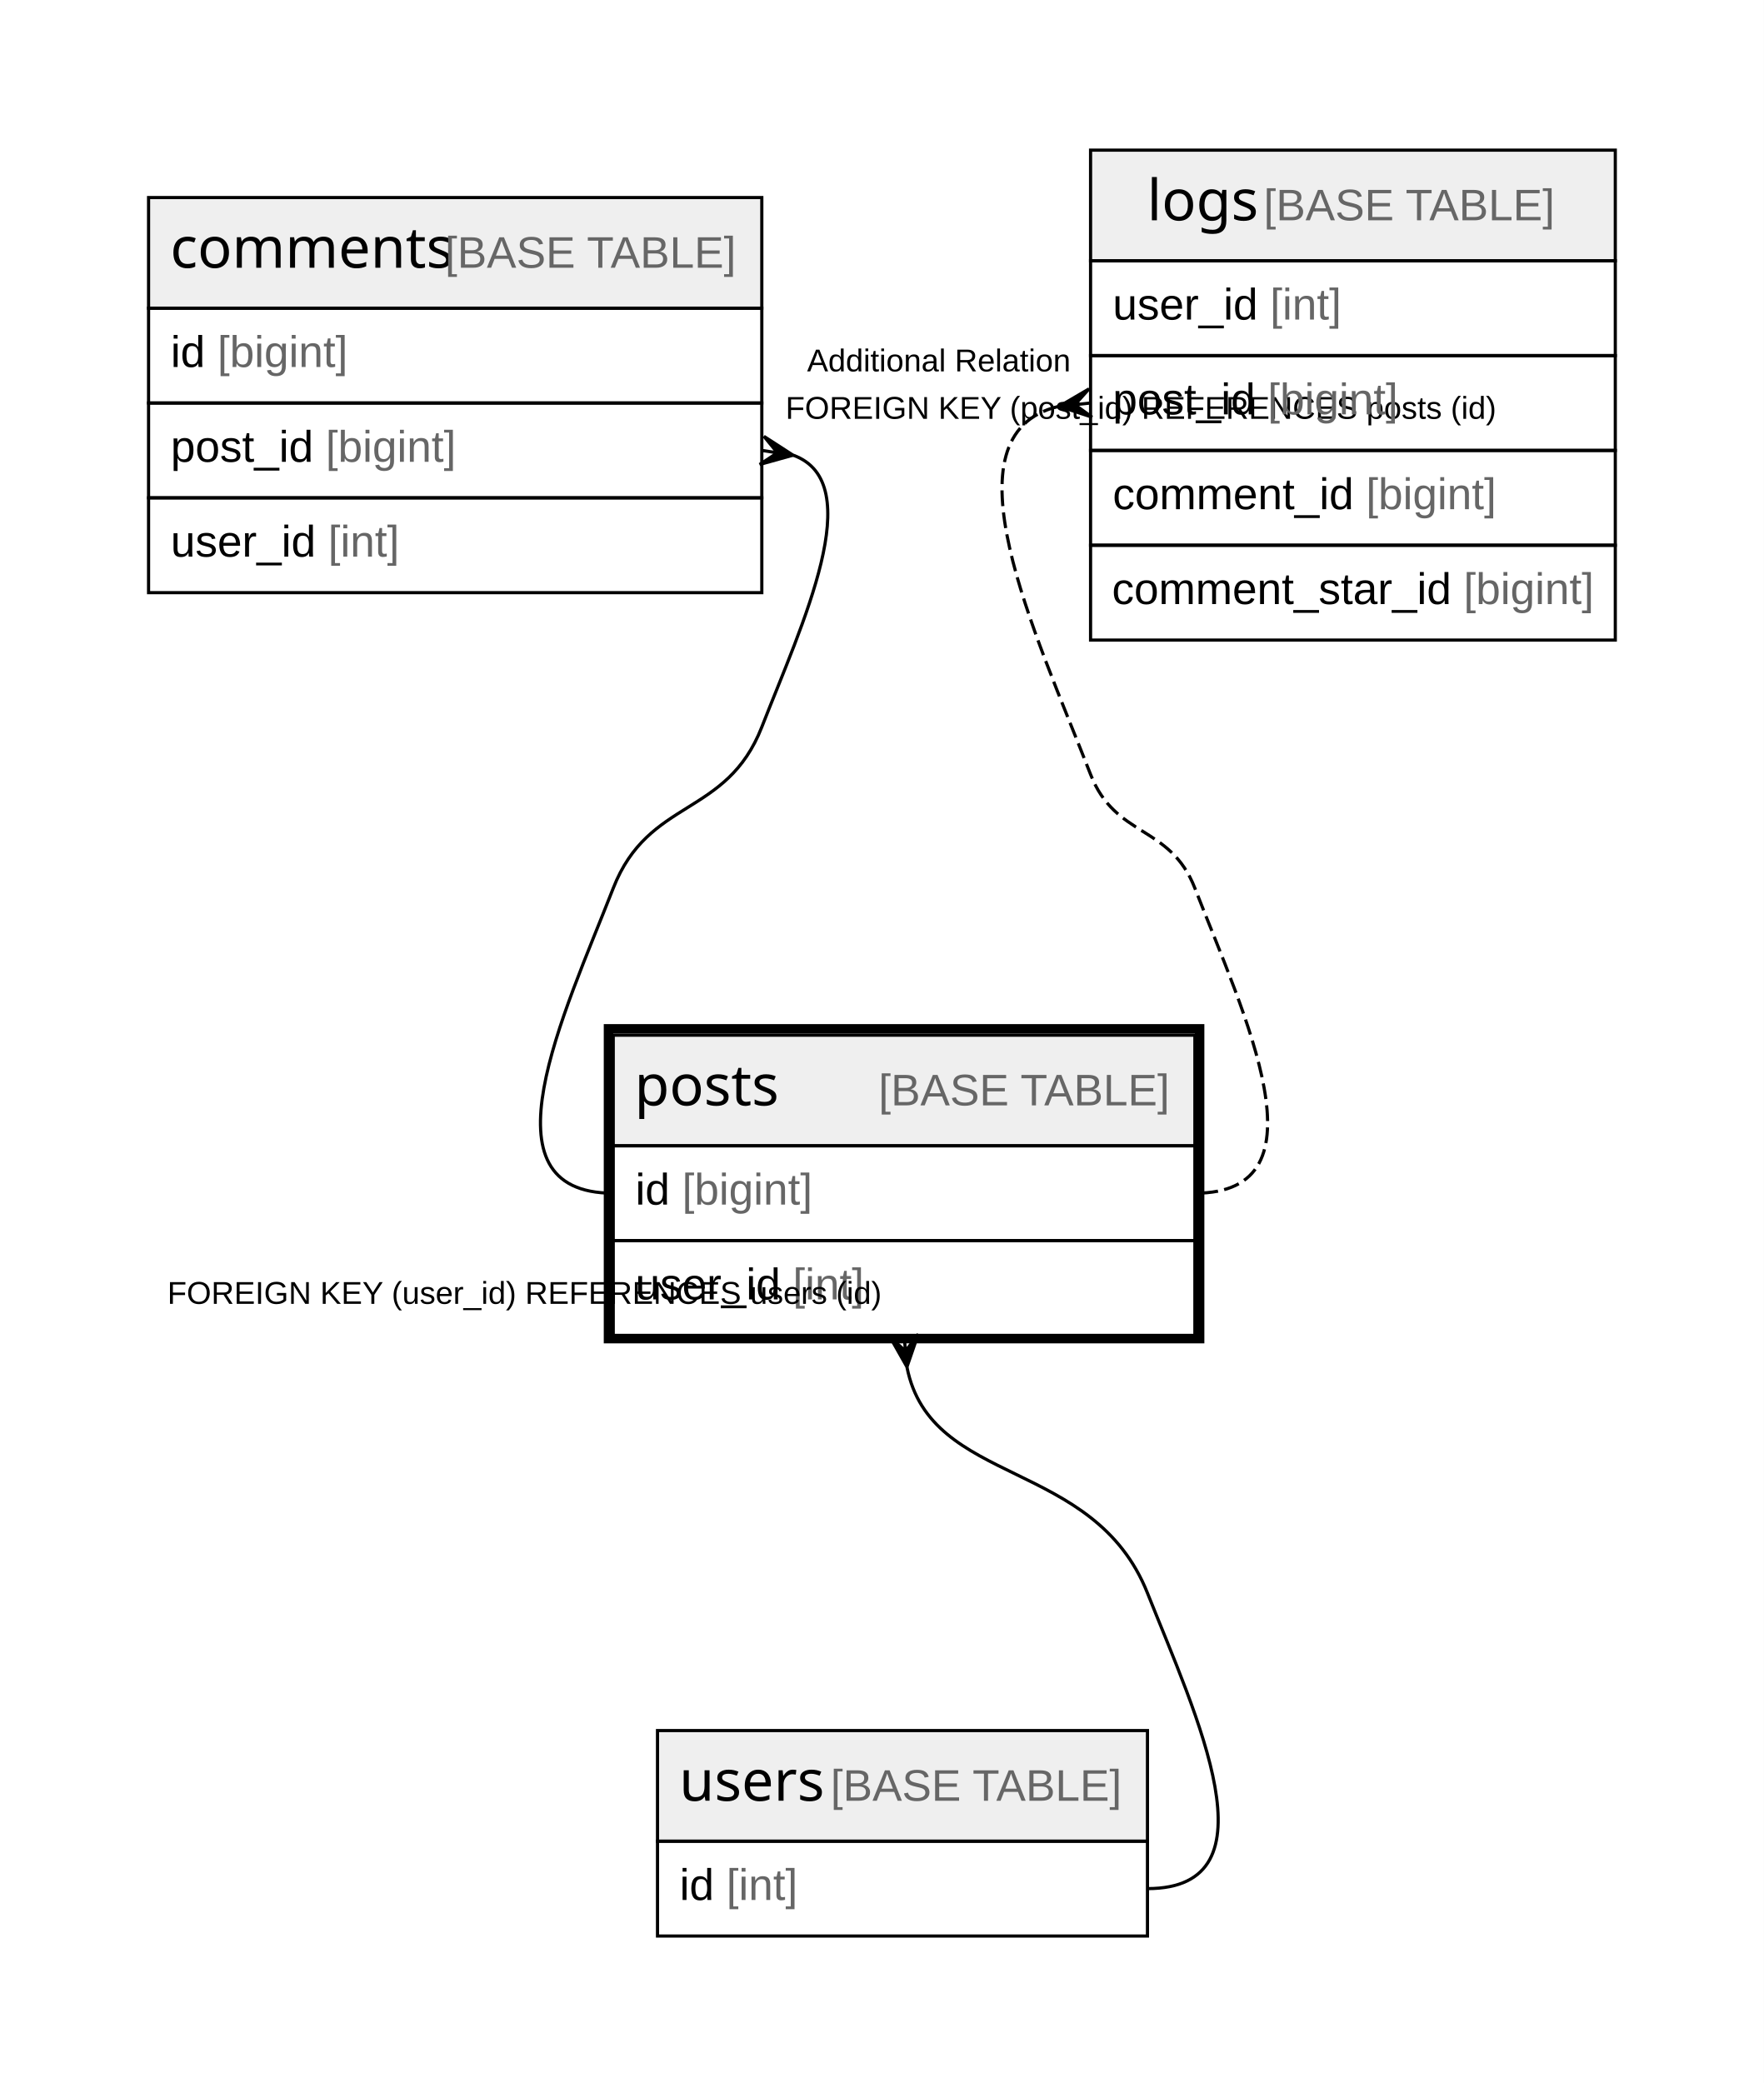
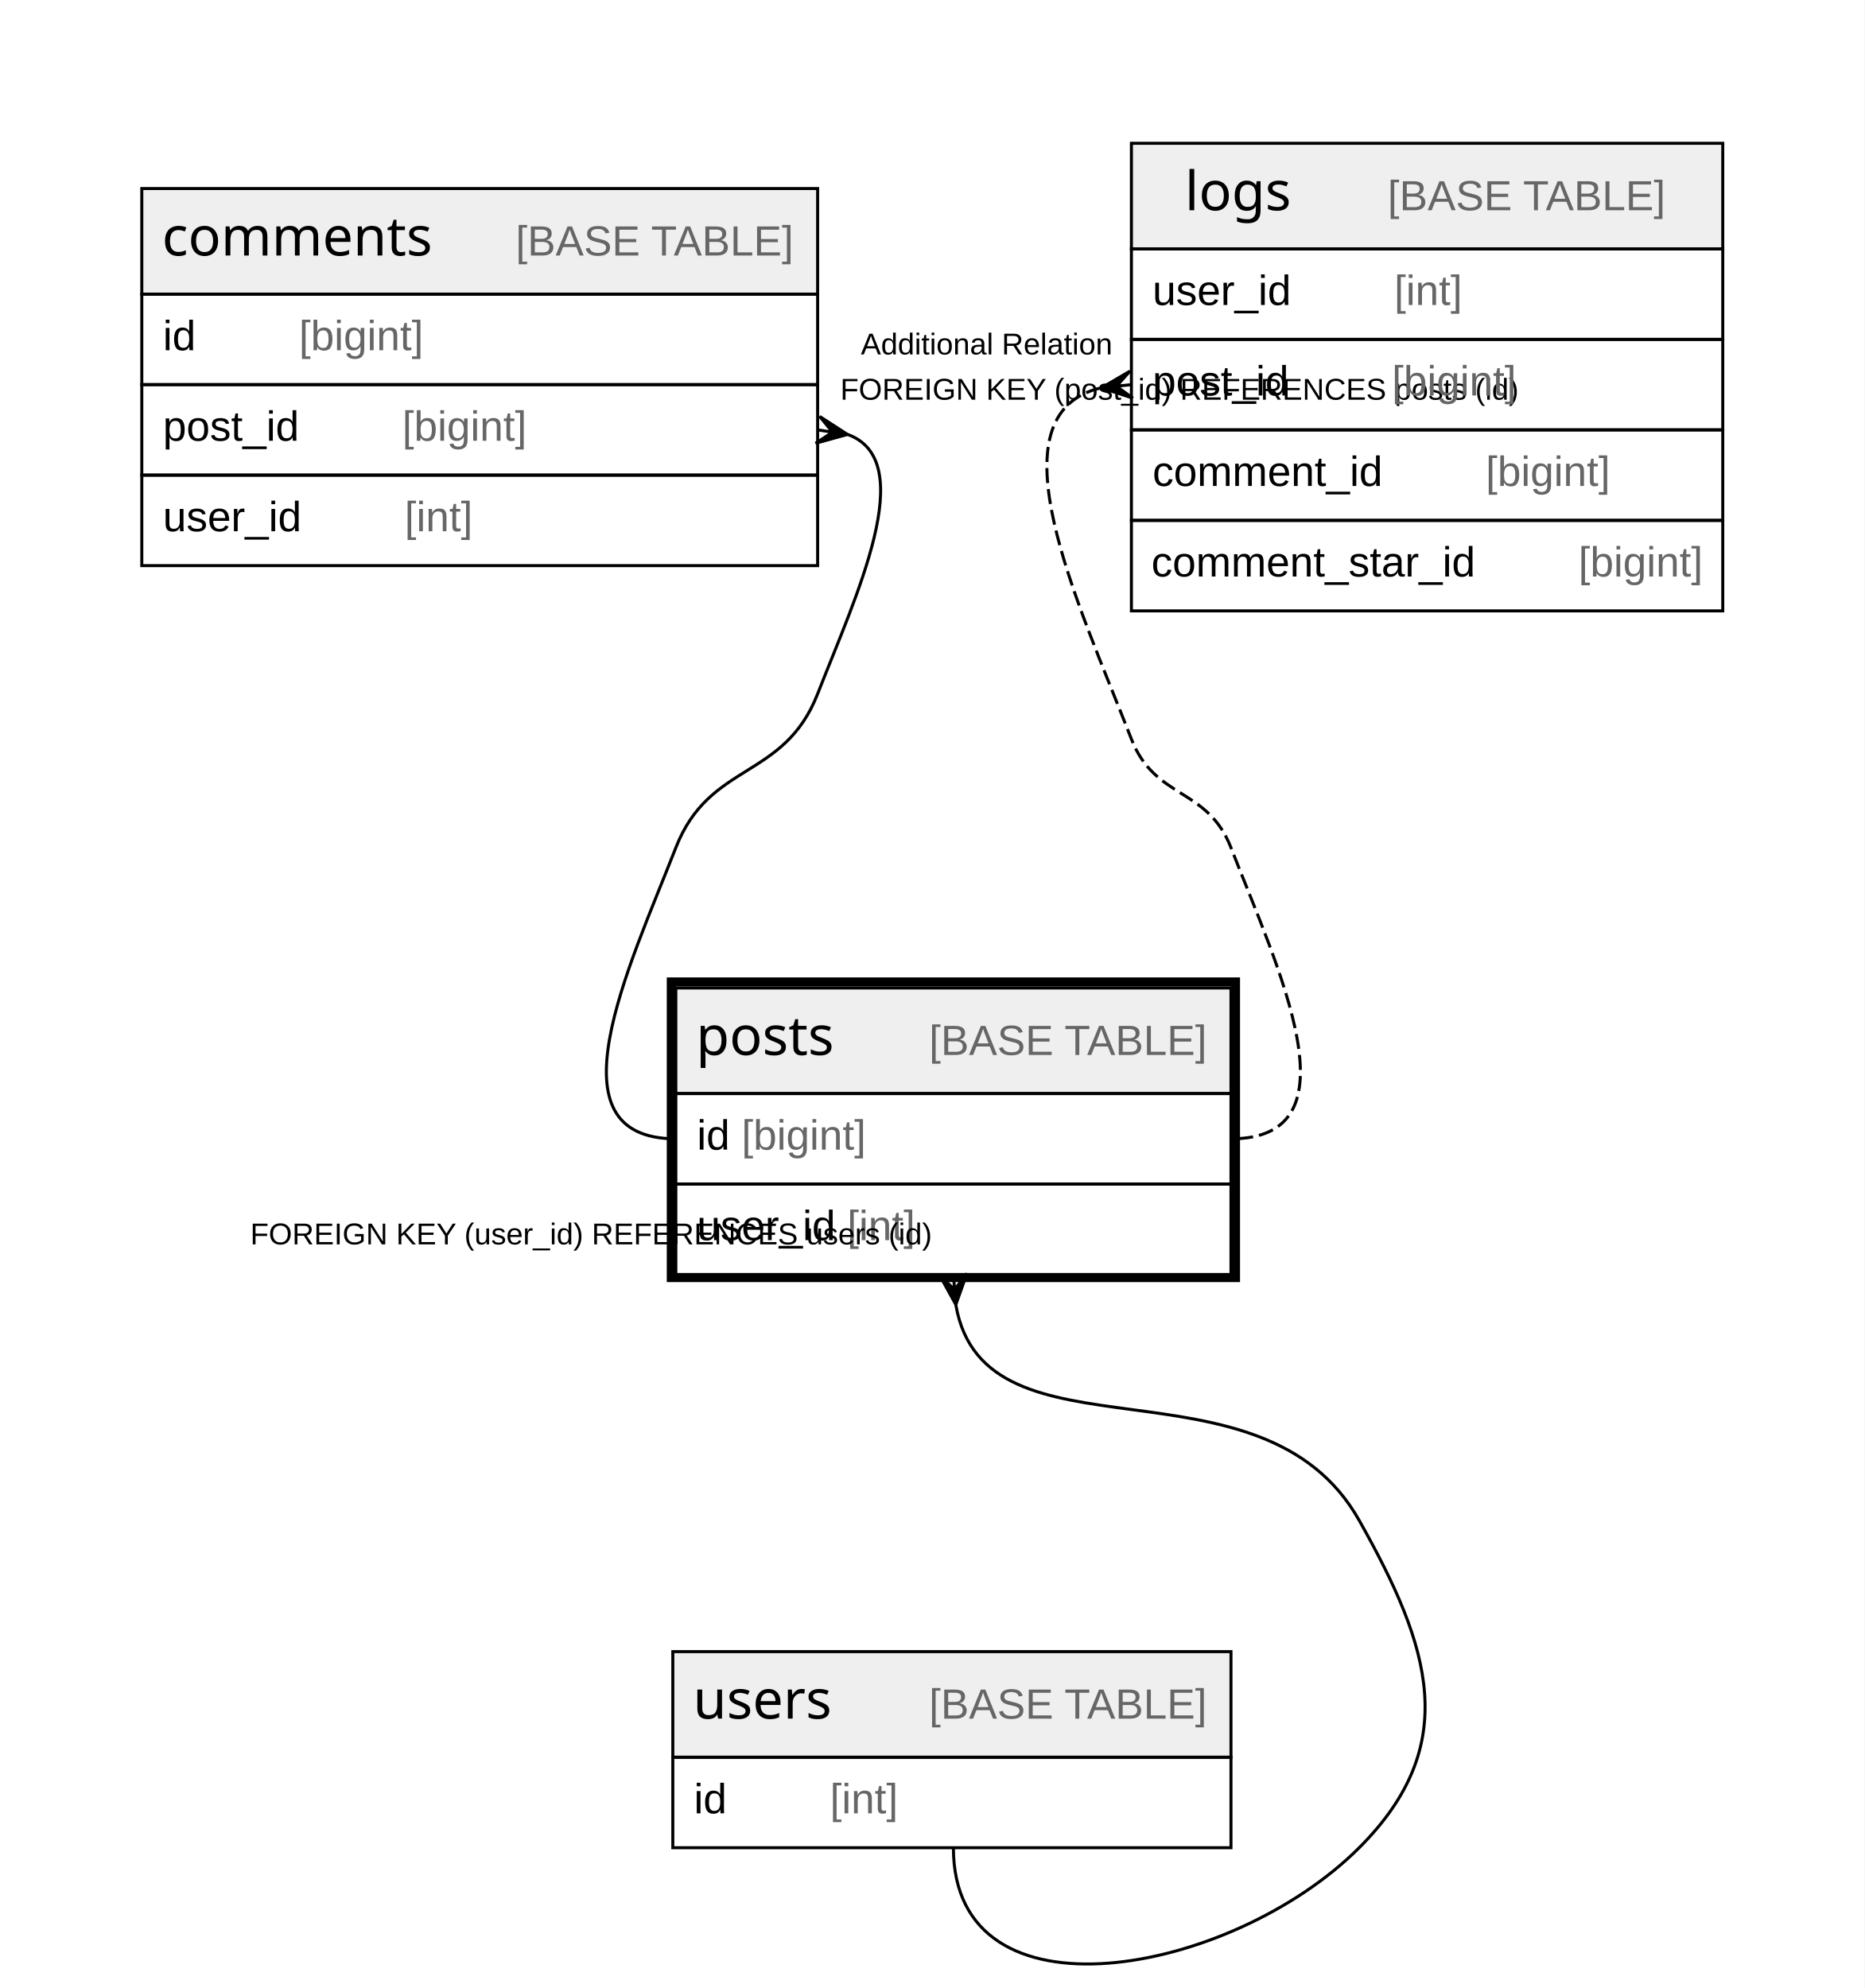
- <svg xmlns="http://www.w3.org/2000/svg" width="558pt" height="659pt" viewBox="0.00 0.00 558.00 659.00">
+ <svg xmlns="http://www.w3.org/2000/svg" width="618pt" height="659pt" viewBox="0.00 0.00 618.00 659.00">
  <g id="graph0" class="graph" transform="scale(1 1) rotate(0) translate(4 655)">
-     <polygon fill="#ffffff" stroke="transparent" points="-4,4 -4,-655 554,-655 554,4 -4,4" />
+     <polygon fill="#ffffff" stroke="transparent" points="-4,4 -4,-655 614,-655 614,4 -4,4" />
    <g id="node1" class="node">
-       <polygon fill="#efefef" stroke="transparent" points="190,-292.5 190,-327.5 374,-327.5 374,-292.5 190,-292.5" />
-       <polygon fill="none" stroke="#000000" points="190,-292.5 190,-327.5 374,-327.5 374,-292.5 190,-292.5" />
-       <text text-anchor="start" x="196.709" y="-305.3" font-family="Arial Bold" font-size="18.00" fill="#000000">posts</text>
-       <text text-anchor="start" x="239.723" y="-305.3" font-family="Arial" font-size="14.00" fill="#000000">    </text>
-       <text text-anchor="start" x="273.928" y="-305.3" font-family="Arial" font-size="14.00" fill="#666666">[BASE TABLE]</text>
-       <polygon fill="none" stroke="#000000" points="190,-262.5 190,-292.5 374,-292.5 374,-262.5 190,-262.5" />
-       <text text-anchor="start" x="197" y="-273.9" font-family="Arial" font-size="14.00" fill="#000000">id </text>
-       <text text-anchor="start" x="211.78" y="-273.9" font-family="Arial" font-size="14.00" fill="#666666">[bigint]</text>
-       <polygon fill="none" stroke="#000000" points="190,-232.5 190,-262.5 374,-262.5 374,-232.5 190,-232.5" />
-       <text text-anchor="start" x="197" y="-243.9" font-family="Arial" font-size="14.00" fill="#000000">user_id </text>
-       <text text-anchor="start" x="246.788" y="-243.9" font-family="Arial" font-size="14.00" fill="#666666">[int]</text>
-       <polygon fill="none" stroke="#000000" stroke-width="3" points="188.5,-231.5 188.5,-329.5 375.5,-329.5 375.5,-231.5 188.5,-231.5" />
+       <polygon fill="#efefef" stroke="transparent" points="220,-292.5 220,-327.5 404,-327.5 404,-292.5 220,-292.5" />
+       <polygon fill="none" stroke="#000000" points="220,-292.5 220,-327.5 404,-327.5 404,-292.5 220,-292.5" />
+       <text text-anchor="start" x="226.709" y="-305.3" font-family="Arial Bold" font-size="18.00" fill="#000000">posts</text>
+       <text text-anchor="start" x="269.723" y="-305.3" font-family="Arial" font-size="14.00" fill="#000000">    </text>
+       <text text-anchor="start" x="303.928" y="-305.3" font-family="Arial" font-size="14.00" fill="#666666">[BASE TABLE]</text>
+       <polygon fill="none" stroke="#000000" points="220,-262.5 220,-292.5 404,-292.5 404,-262.5 220,-262.5" />
+       <text text-anchor="start" x="227" y="-273.9" font-family="Arial" font-size="14.00" fill="#000000">id </text>
+       <text text-anchor="start" x="241.78" y="-273.9" font-family="Arial" font-size="14.00" fill="#666666">[bigint]</text>
+       <polygon fill="none" stroke="#000000" points="220,-232.5 220,-262.5 404,-262.5 404,-232.5 220,-232.5" />
+       <text text-anchor="start" x="227" y="-243.9" font-family="Arial" font-size="14.00" fill="#000000">user_id </text>
+       <text text-anchor="start" x="276.788" y="-243.9" font-family="Arial" font-size="14.00" fill="#666666">[int]</text>
+       <polygon fill="none" stroke="#000000" stroke-width="3" points="218.5,-231.5 218.5,-329.5 405.5,-329.5 405.5,-231.5 218.5,-231.5" />
    </g>
    <g id="node4" class="node">
-       <polygon fill="#efefef" stroke="transparent" points="204,-72.5 204,-107.5 359,-107.5 359,-72.5 204,-72.5" />
-       <polygon fill="none" stroke="#000000" points="204,-72.5 204,-107.5 359,-107.5 359,-72.5 204,-72.5" />
-       <text text-anchor="start" x="210.871" y="-85.3" font-family="Arial Bold" font-size="18.00" fill="#000000">users</text>
-       <text text-anchor="start" x="254.875" y="-85.3" font-family="Arial" font-size="14.00" fill="#000000"> </text>
-       <text text-anchor="start" x="258.766" y="-85.3" font-family="Arial" font-size="14.00" fill="#666666">[BASE TABLE]</text>
-       <polygon fill="none" stroke="#000000" points="204,-42.5 204,-72.5 359,-72.5 359,-42.5 204,-42.5" />
-       <text text-anchor="start" x="211" y="-53.9" font-family="Arial" font-size="14.00" fill="#000000">id </text>
-       <text text-anchor="start" x="225.78" y="-53.9" font-family="Arial" font-size="14.00" fill="#666666">[int]</text>
+       <polygon fill="#efefef" stroke="transparent" points="219,-72.5 219,-107.5 404,-107.5 404,-72.5 219,-72.5" />
+       <polygon fill="none" stroke="#000000" points="219,-72.5 219,-107.5 404,-107.5 404,-72.5 219,-72.5" />
+       <text text-anchor="start" x="225.714" y="-85.3" font-family="Arial Bold" font-size="18.00" fill="#000000">users</text>
+       <text text-anchor="start" x="269.718" y="-85.3" font-family="Arial" font-size="14.00" fill="#000000">    </text>
+       <text text-anchor="start" x="303.923" y="-85.3" font-family="Arial" font-size="14.00" fill="#666666">[BASE TABLE]</text>
+       <polygon fill="none" stroke="#000000" points="219,-42.5 219,-72.5 404,-72.5 404,-42.5 219,-42.5" />
+       <text text-anchor="start" x="226" y="-53.9" font-family="Arial" font-size="14.00" fill="#000000">id    </text>
+       <text text-anchor="start" x="271.094" y="-53.9" font-family="Arial" font-size="14.00" fill="#666666">[int]</text>
    </g>
    <g id="edge3" class="edge">
-       <path fill="none" stroke="#000000" d="M282.928,-222.419C290.475,-184.505 341.952,-193.868 359,-151 374.356,-112.386 400.556,-57.5 359,-57.5" />
-       <polygon fill="#000000" stroke="#000000" points="282.916,-222.542 277.519,-232.088 282.458,-227.521 282,-232.5 282,-232.5 282,-232.5 282.458,-227.521 286.481,-232.912 282.916,-222.542 282.916,-222.542" />
-       <text text-anchor="start" x="48.945" y="-242.5" font-family="Arial" font-size="10.00" fill="#000000">FOREIGN KEY (user_id) REFERENCES users (id)</text>
+       <path fill="none" stroke="#000000" d="M312.812,-222.403C322.384,-167.497 414.004,-208.687 446.5,-151 470.168,-108.985 480.598,-76.598 446.5,-42.5 404.231,-.231 312,17.278 312,-42.5" />
+       <polygon fill="#000000" stroke="#000000" points="312.801,-222.532 307.514,-232.139 312.401,-227.516 312,-232.5 312,-232.5 312,-232.5 312.401,-227.516 316.486,-232.861 312.801,-222.532 312.801,-222.532" />
+       <text text-anchor="start" x="78.945" y="-242.5" font-family="Arial" font-size="10.00" fill="#000000">FOREIGN KEY (user_id) REFERENCES users (id)</text>
    </g>
    <g id="node2" class="node">
-       <polygon fill="#efefef" stroke="transparent" points="43,-557.5 43,-592.5 237,-592.5 237,-557.5 43,-557.5" />
-       <polygon fill="none" stroke="#000000" points="43,-557.5 43,-592.5 237,-592.5 237,-557.5 43,-557.5" />
-       <text text-anchor="start" x="49.87" y="-570.3" font-family="Arial Bold" font-size="18.00" fill="#000000">comments</text>
-       <text text-anchor="start" x="132.876" y="-570.3" font-family="Arial" font-size="14.00" fill="#000000"> </text>
-       <text text-anchor="start" x="136.766" y="-570.3" font-family="Arial" font-size="14.00" fill="#666666">[BASE TABLE]</text>
-       <polygon fill="none" stroke="#000000" points="43,-527.5 43,-557.5 237,-557.5 237,-527.5 43,-527.5" />
-       <text text-anchor="start" x="50" y="-538.9" font-family="Arial" font-size="14.00" fill="#000000">id </text>
-       <text text-anchor="start" x="64.78" y="-538.9" font-family="Arial" font-size="14.00" fill="#666666">[bigint]</text>
-       <polygon fill="none" stroke="#000000" points="43,-497.5 43,-527.5 237,-527.5 237,-497.5 43,-497.5" />
-       <text text-anchor="start" x="50" y="-508.9" font-family="Arial" font-size="14.00" fill="#000000">post_id </text>
-       <text text-anchor="start" x="99.018" y="-508.9" font-family="Arial" font-size="14.00" fill="#666666">[bigint]</text>
-       <polygon fill="none" stroke="#000000" points="43,-467.5 43,-497.5 237,-497.5 237,-467.5 43,-467.5" />
-       <text text-anchor="start" x="50" y="-478.9" font-family="Arial" font-size="14.00" fill="#000000">user_id </text>
-       <text text-anchor="start" x="99.788" y="-478.9" font-family="Arial" font-size="14.00" fill="#666666">[int]</text>
+       <polygon fill="#efefef" stroke="transparent" points="43,-557.5 43,-592.5 267,-592.5 267,-557.5 43,-557.5" />
+       <polygon fill="none" stroke="#000000" points="43,-557.5 43,-592.5 267,-592.5 267,-557.5 43,-557.5" />
+       <text text-anchor="start" x="49.713" y="-570.3" font-family="Arial Bold" font-size="18.00" fill="#000000">comments</text>
+       <text text-anchor="start" x="132.719" y="-570.3" font-family="Arial" font-size="14.00" fill="#000000">    </text>
+       <text text-anchor="start" x="166.923" y="-570.3" font-family="Arial" font-size="14.00" fill="#666666">[BASE TABLE]</text>
+       <polygon fill="none" stroke="#000000" points="43,-527.5 43,-557.5 267,-557.5 267,-527.5 43,-527.5" />
+       <text text-anchor="start" x="50" y="-538.9" font-family="Arial" font-size="14.00" fill="#000000">id    </text>
+       <text text-anchor="start" x="95.094" y="-538.9" font-family="Arial" font-size="14.00" fill="#666666">[bigint]</text>
+       <polygon fill="none" stroke="#000000" points="43,-497.5 43,-527.5 267,-527.5 267,-497.5 43,-497.5" />
+       <text text-anchor="start" x="50" y="-508.9" font-family="Arial" font-size="14.00" fill="#000000">post_id    </text>
+       <text text-anchor="start" x="129.332" y="-508.9" font-family="Arial" font-size="14.00" fill="#666666">[bigint]</text>
+       <polygon fill="none" stroke="#000000" points="43,-467.5 43,-497.5 267,-497.5 267,-467.5 43,-467.5" />
+       <text text-anchor="start" x="50" y="-478.9" font-family="Arial" font-size="14.00" fill="#000000">user_id    </text>
+       <text text-anchor="start" x="130.102" y="-478.9" font-family="Arial" font-size="14.00" fill="#666666">[int]</text>
    </g>
    <g id="edge1" class="edge">
-       <path fill="none" stroke="#000000" d="M246.958,-510.983C270.972,-502.24 249.709,-457.546 237,-425 225.787,-396.288 201.213,-402.712 190,-374 174.399,-334.049 147.111,-277.5 190,-277.5" />
-       <polygon fill="#000000" stroke="#000000" points="246.886,-510.994 236.322,-508.051 241.943,-511.747 237,-512.5 237,-512.5 237,-512.5 241.943,-511.747 237.678,-516.949 246.886,-510.994 246.886,-510.994" />
-       <text text-anchor="start" x="244.495" y="-522.5" font-family="Arial" font-size="10.00" fill="#000000">FOREIGN KEY (post_id) REFERENCES posts (id)</text>
+       <path fill="none" stroke="#000000" d="M276.958,-510.983C300.972,-502.24 279.709,-457.546 267,-425 255.787,-396.288 231.213,-402.712 220,-374 204.399,-334.049 177.111,-277.5 220,-277.5" />
+       <polygon fill="#000000" stroke="#000000" points="276.886,-510.994 266.322,-508.051 271.943,-511.747 267,-512.5 267,-512.5 267,-512.5 271.943,-511.747 267.678,-516.949 276.886,-510.994 276.886,-510.994" />
+       <text text-anchor="start" x="274.495" y="-522.5" font-family="Arial" font-size="10.00" fill="#000000">FOREIGN KEY (post_id) REFERENCES posts (id)</text>
    </g>
    <g id="node3" class="node">
-       <polygon fill="#efefef" stroke="transparent" points="341,-572.5 341,-607.5 507,-607.5 507,-572.5 341,-572.5" />
-       <polygon fill="none" stroke="#000000" points="341,-572.5 341,-607.5 507,-607.5 507,-572.5 341,-572.5" />
-       <text text-anchor="start" x="358.87" y="-585.3" font-family="Arial Bold" font-size="18.00" fill="#000000">logs</text>
-       <text text-anchor="start" x="391.876" y="-585.3" font-family="Arial" font-size="14.00" fill="#000000"> </text>
-       <text text-anchor="start" x="395.767" y="-585.3" font-family="Arial" font-size="14.00" fill="#666666">[BASE TABLE]</text>
-       <polygon fill="none" stroke="#000000" points="341,-542.5 341,-572.5 507,-572.5 507,-542.5 341,-542.5" />
-       <text text-anchor="start" x="348" y="-553.9" font-family="Arial" font-size="14.00" fill="#000000">user_id </text>
-       <text text-anchor="start" x="397.788" y="-553.9" font-family="Arial" font-size="14.00" fill="#666666">[int]</text>
-       <polygon fill="none" stroke="#000000" points="341,-512.5 341,-542.5 507,-542.5 507,-512.5 341,-512.5" />
-       <text text-anchor="start" x="348" y="-523.9" font-family="Arial" font-size="14.00" fill="#000000">post_id </text>
-       <text text-anchor="start" x="397.018" y="-523.9" font-family="Arial" font-size="14.00" fill="#666666">[bigint]</text>
-       <polygon fill="none" stroke="#000000" points="341,-482.5 341,-512.5 507,-512.5 507,-482.5 341,-482.5" />
-       <text text-anchor="start" x="348" y="-493.9" font-family="Arial" font-size="14.00" fill="#000000">comment_id </text>
-       <text text-anchor="start" x="428.122" y="-493.9" font-family="Arial" font-size="14.00" fill="#666666">[bigint]</text>
-       <polygon fill="none" stroke="#000000" points="341,-452.5 341,-482.5 507,-482.5 507,-452.5 341,-452.5" />
-       <text text-anchor="start" x="347.764" y="-463.9" font-family="Arial" font-size="14.00" fill="#000000">comment_star_id </text>
-       <text text-anchor="start" x="459.003" y="-463.9" font-family="Arial" font-size="14.00" fill="#666666">[bigint]</text>
+       <polygon fill="#efefef" stroke="transparent" points="371,-572.5 371,-607.5 567,-607.5 567,-572.5 371,-572.5" />
+       <polygon fill="none" stroke="#000000" points="371,-572.5 371,-607.5 567,-607.5 567,-572.5 371,-572.5" />
+       <text text-anchor="start" x="388.713" y="-585.3" font-family="Arial Bold" font-size="18.00" fill="#000000">logs</text>
+       <text text-anchor="start" x="421.719" y="-585.3" font-family="Arial" font-size="14.00" fill="#000000">    </text>
+       <text text-anchor="start" x="455.924" y="-585.3" font-family="Arial" font-size="14.00" fill="#666666">[BASE TABLE]</text>
+       <polygon fill="none" stroke="#000000" points="371,-542.5 371,-572.5 567,-572.5 567,-542.5 371,-542.5" />
+       <text text-anchor="start" x="378" y="-553.9" font-family="Arial" font-size="14.00" fill="#000000">user_id    </text>
+       <text text-anchor="start" x="458.102" y="-553.9" font-family="Arial" font-size="14.00" fill="#666666">[int]</text>
+       <polygon fill="none" stroke="#000000" points="371,-512.5 371,-542.5 567,-542.5 567,-512.5 371,-512.5" />
+       <text text-anchor="start" x="378" y="-523.9" font-family="Arial" font-size="14.00" fill="#000000">post_id    </text>
+       <text text-anchor="start" x="457.332" y="-523.9" font-family="Arial" font-size="14.00" fill="#666666">[bigint]</text>
+       <polygon fill="none" stroke="#000000" points="371,-482.5 371,-512.5 567,-512.5 567,-482.5 371,-482.5" />
+       <text text-anchor="start" x="378" y="-493.9" font-family="Arial" font-size="14.00" fill="#000000">comment_id    </text>
+       <text text-anchor="start" x="488.436" y="-493.9" font-family="Arial" font-size="14.00" fill="#666666">[bigint]</text>
+       <polygon fill="none" stroke="#000000" points="371,-452.5 371,-482.5 567,-482.5 567,-452.5 371,-452.5" />
+       <text text-anchor="start" x="377.607" y="-463.9" font-family="Arial" font-size="14.00" fill="#000000">comment_star_id    </text>
+       <text text-anchor="start" x="519.16" y="-463.9" font-family="Arial" font-size="14.00" fill="#666666">[bigint]</text>
    </g>
    <g id="edge2" class="edge">
-       <path fill="none" stroke="#000000" stroke-dasharray="5,2" d="M330.745,-526.399C293.64,-517.394 323.473,-455.058 341,-410 348.869,-389.771 366.131,-394.229 374,-374 389.548,-334.029 416.889,-277.5 374,-277.5" />
-       <polygon fill="#000000" stroke="#000000" points="331.057,-526.432 340.52,-531.974 336.029,-526.966 341,-527.5 341,-527.5 341,-527.5 336.029,-526.966 341.48,-523.026 331.057,-526.432 331.057,-526.432" />
-       <text text-anchor="start" x="251.325" y="-537.5" font-family="Arial" font-size="10.00" fill="#000000">Additional Relation</text>
+       <path fill="none" stroke="#000000" stroke-dasharray="5,2" d="M360.745,-526.399C323.64,-517.394 353.473,-455.058 371,-410 378.869,-389.771 396.131,-394.229 404,-374 419.548,-334.029 446.889,-277.5 404,-277.5" />
+       <polygon fill="#000000" stroke="#000000" points="361.057,-526.432 370.52,-531.974 366.029,-526.966 371,-527.5 371,-527.5 371,-527.5 366.029,-526.966 371.48,-523.026 361.057,-526.432 361.057,-526.432" />
+       <text text-anchor="start" x="281.325" y="-537.5" font-family="Arial" font-size="10.00" fill="#000000">Additional Relation</text>
    </g>
  </g>
</svg>
